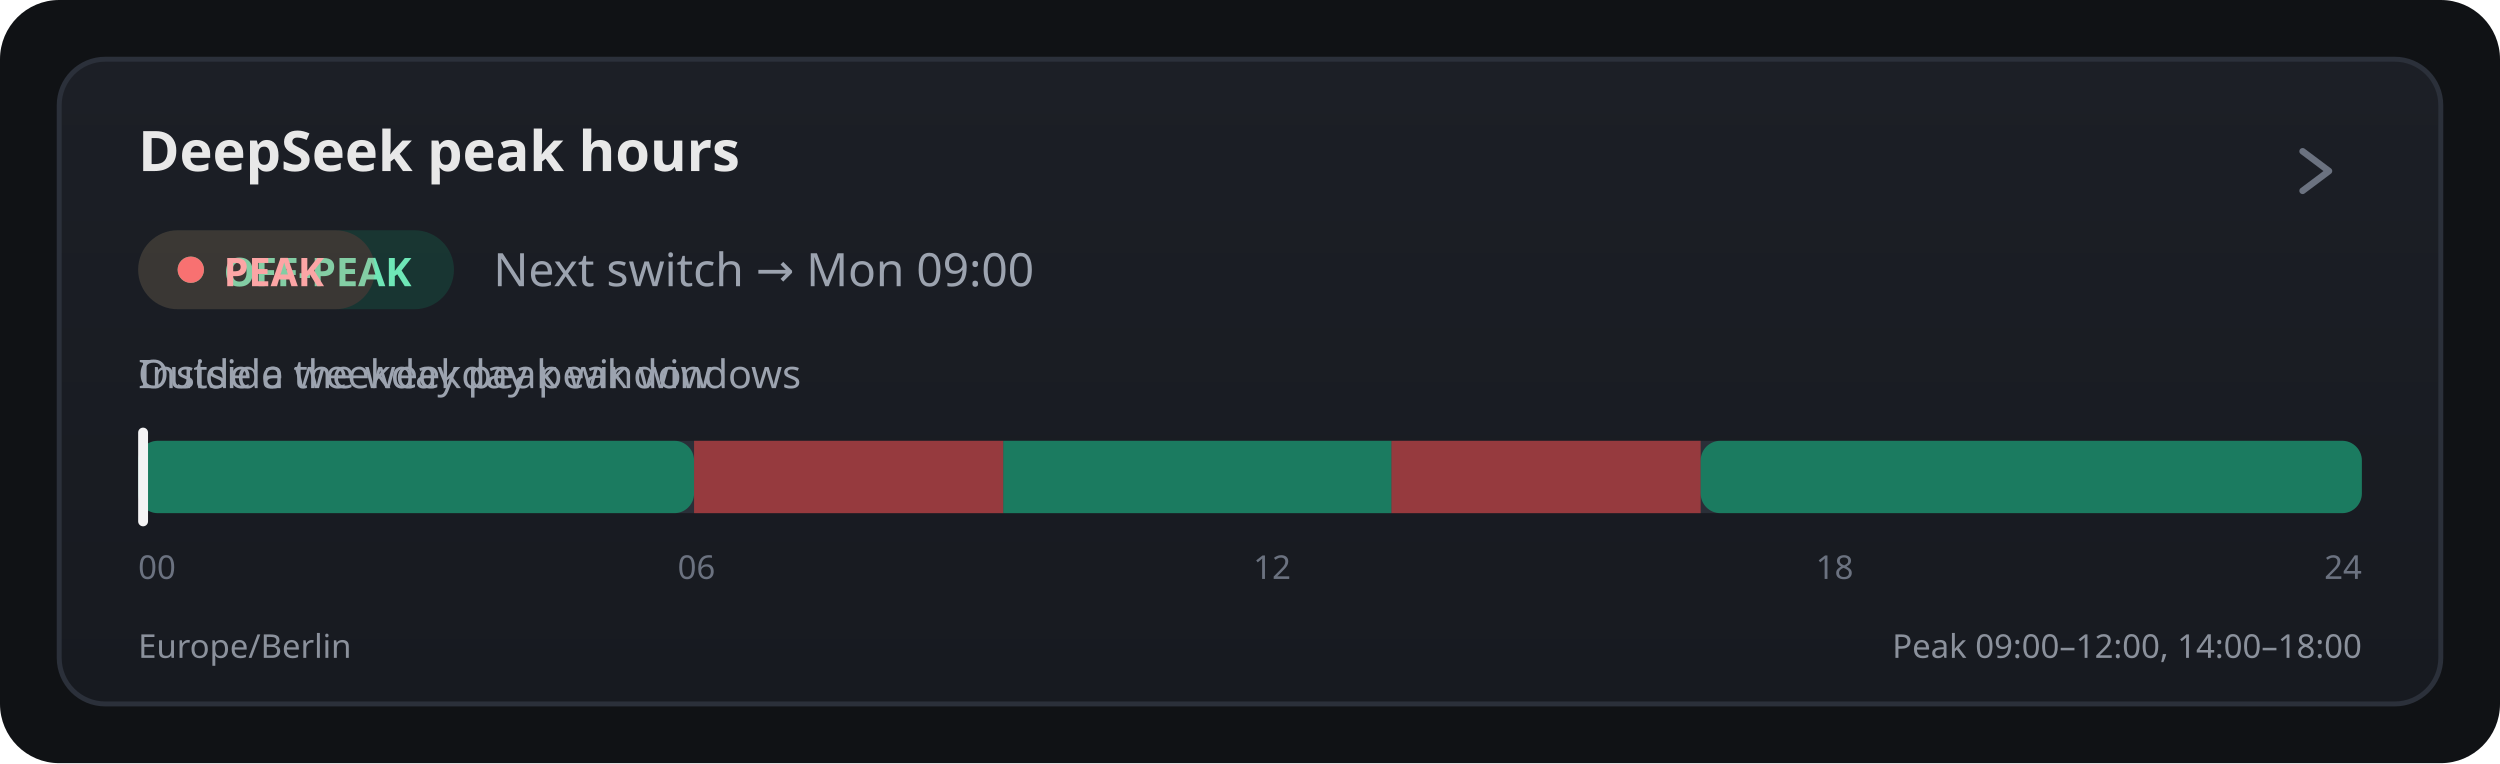
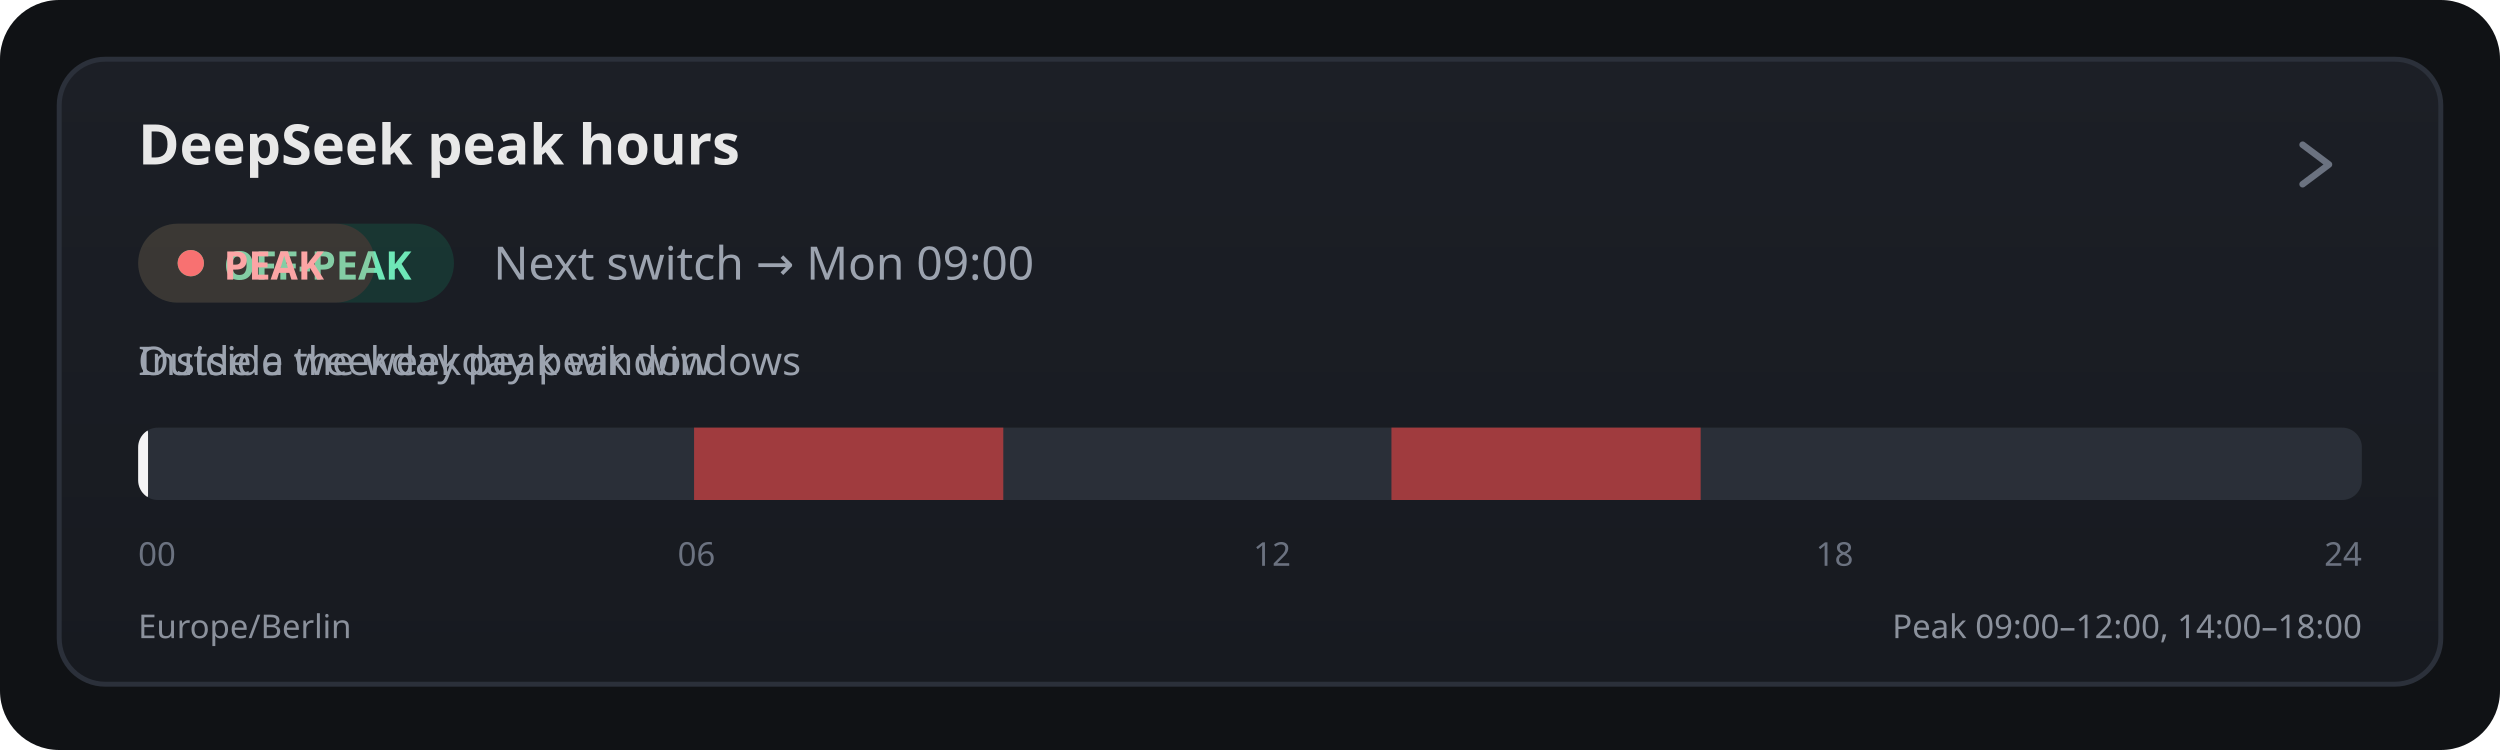
- <svg xmlns="http://www.w3.org/2000/svg" width="760" height="232" viewBox="0 0 760 232" role="img" aria-label="Animated DeepSeek Clock: the now marker moves through the day and the section flips between off-peak and peak">
+ <svg xmlns="http://www.w3.org/2000/svg" width="760" height="228" viewBox="0 0 760 228" role="img" aria-label="Animated DeepSeek Clock: the now marker moves through the day and the section flips between off-peak and peak">
  <defs>
    <linearGradient id="demo-card" x1="0" y1="0" x2="0" y2="1">
      <stop offset="0" stop-color="#1c1f26" />
      <stop offset="1" stop-color="#171a20" />
    </linearGradient>
+     <clipPath id="demo-band-clip">
+       <rect x="42" y="130" width="676" height="22" rx="6" />
+     </clipPath>
  </defs>
-   <rect width="760" height="232" rx="18" fill="#101215" />
-   <rect x="18" y="18" width="724" height="196" rx="14" fill="url(#demo-card)" stroke="#2b303a" stroke-width="1.5" />
-   <text x="42" y="52" font-family="ui-sans-serif, system-ui, sans-serif" font-size="17" font-weight="600" fill="#e8e8e8">DeepSeek peak hours</text>
-   <path d="M700 46 l8 6 -8 6" fill="none" stroke="#6b7280" stroke-width="2" stroke-linecap="round" stroke-linejoin="round" />
+   <rect width="760" height="228" rx="18" fill="#101215" />
+   <rect x="18" y="18" width="724" height="190" rx="14" fill="url(#demo-card)" stroke="#2b303a" stroke-width="1.5" />
+   <text x="42" y="50" font-family="ui-sans-serif, system-ui, sans-serif" font-size="17" font-weight="600" fill="#e8e8e8">DeepSeek peak hours</text>
+   <path d="M700 44 l8 6 -8 6" fill="none" stroke="#6b7280" stroke-width="2" stroke-linecap="round" stroke-linejoin="round" />
  <g>
    <animate attributeName="opacity" dur="16s" repeatCount="indefinite" keyTimes="0;0.23;0.27;0.37;0.41;0.54;0.58;0.68;0.72;1" values="1;1;0;0;1;1;0;0;1;1" />
-     <rect x="42" y="70" width="96" height="24" rx="12" fill="#10b981" fill-opacity="0.16" />
-     <circle cx="58" cy="82" r="4" fill="#34d399" />
-     <text x="68" y="87" font-family="ui-sans-serif, system-ui, sans-serif" font-size="12" font-weight="700" fill="#6ee7b7">OFF-PEAK</text>
+     <rect x="42" y="68" width="96" height="24" rx="12" fill="#10b981" fill-opacity="0.16" />
+     <circle cx="58" cy="80" r="4" fill="#34d399" />
+     <text x="68" y="85" font-family="ui-sans-serif, system-ui, sans-serif" font-size="12" font-weight="700" fill="#6ee7b7">OFF-PEAK</text>
  </g>
  <g>
    <animate attributeName="opacity" dur="16s" repeatCount="indefinite" keyTimes="0;0.23;0.27;0.37;0.41;0.54;0.58;0.68;0.72;1" values="0;0;1;1;0;0;1;1;0;0" />
-     <rect x="42" y="70" width="72" height="24" rx="12" fill="#ef4444" fill-opacity="0.16" />
-     <circle cx="58" cy="82" r="4" fill="#f87171" />
-     <text x="68" y="87" font-family="ui-sans-serif, system-ui, sans-serif" font-size="12" font-weight="700" fill="#fca5a5">PEAK</text>
+     <rect x="42" y="68" width="72" height="24" rx="12" fill="#ef4444" fill-opacity="0.16" />
+     <circle cx="58" cy="80" r="4" fill="#f87171" />
+     <text x="68" y="85" font-family="ui-sans-serif, system-ui, sans-serif" font-size="12" font-weight="700" fill="#fca5a5">PEAK</text>
  </g>
-   <text x="150" y="87" font-family="ui-sans-serif, system-ui, sans-serif" font-size="14" fill="#9ca3af">Next switch  →  Mon 09:00</text>
+   <text x="150" y="85" font-family="ui-sans-serif, system-ui, sans-serif" font-size="14" fill="#9ca3af">Next switch  →  Mon 09:00</text>
  <g>
    <animate attributeName="opacity" dur="16s" repeatCount="indefinite" keyTimes="0;0.23;0.27;0.37;0.41;0.54;0.58;0.68;0.72;1" values="1;1;0;0;1;1;0;0;1;1" />
-     <text x="42" y="118" font-family="ui-sans-serif, system-ui, sans-serif" font-size="12" fill="#9ca3af">Outside the weekday peak windows</text>
+     <text x="42" y="114" font-family="ui-sans-serif, system-ui, sans-serif" font-size="12" fill="#9ca3af">Outside the weekday peak windows</text>
  </g>
  <g>
    <animate attributeName="opacity" dur="16s" repeatCount="indefinite" keyTimes="0;0.23;0.27;0.37;0.41;0.54;0.58;0.68;0.72;1" values="0;0;1;1;0;0;1;1;0;0" />
-     <text x="42" y="118" font-family="ui-sans-serif, system-ui, sans-serif" font-size="12" fill="#9ca3af">Inside a weekday peak window</text>
+     <text x="42" y="114" font-family="ui-sans-serif, system-ui, sans-serif" font-size="12" fill="#9ca3af">Inside a weekday peak window</text>
  </g>
-   <rect x="42" y="134" width="676" height="22" rx="6" fill="#2a2f38" />
-   <rect x="42" y="134" width="169" height="22" rx="6" fill="#10b981" fill-opacity="0.55" />
-   <rect x="211" y="134" width="94" height="22" fill="#ef4444" fill-opacity="0.55" />
-   <rect x="305" y="134" width="118" height="22" fill="#10b981" fill-opacity="0.55" />
-   <rect x="423" y="134" width="94" height="22" fill="#ef4444" fill-opacity="0.55" />
-   <rect x="517" y="134" width="201" height="22" rx="6" fill="#10b981" fill-opacity="0.55" />
-   <rect x="42" y="130" width="3" height="30" rx="1.5" fill="#f4f4f5">
-     <animate attributeName="x" values="42;715" dur="16s" repeatCount="indefinite" calcMode="linear" />
-   </rect>
+   <g clip-path="url(#demo-band-clip)">
+     <rect x="42" y="130" width="676" height="22" fill="#2a2f38" />
+     <rect x="211" y="130" width="94" height="22" fill="#ef4444" fill-opacity="0.6" />
+     <rect x="423" y="130" width="94" height="22" fill="#ef4444" fill-opacity="0.6" />
+     <rect x="42" y="130" width="3" height="22" rx="1.5" fill="#f4f4f5">
+       <animate attributeName="x" values="42;715" dur="16s" repeatCount="indefinite" calcMode="linear" />
+     </rect>
+   </g>
  <g font-family="ui-sans-serif, system-ui, sans-serif" font-size="10" fill="#6b7280">
-     <text x="42" y="176">00</text>
-     <text x="206" y="176">06</text>
-     <text x="381" y="176">12</text>
-     <text x="552" y="176">18</text>
-     <text x="718" y="176" text-anchor="end">24</text>
-     <text x="42" y="200" fill="#8b919c">Europe/Berlin</text>
-     <text x="718" y="200" fill="#8b919c" text-anchor="end">Peak 09:00–12:00, 14:00–18:00</text>
+     <text x="42" y="172">00</text>
+     <text x="206" y="172">06</text>
+     <text x="381" y="172">12</text>
+     <text x="552" y="172">18</text>
+     <text x="718" y="172" text-anchor="end">24</text>
+     <text x="42" y="194" fill="#8b919c">Europe/Berlin</text>
+     <text x="718" y="194" fill="#8b919c" text-anchor="end">Peak 09:00–12:00, 14:00–18:00</text>
  </g>
</svg>
